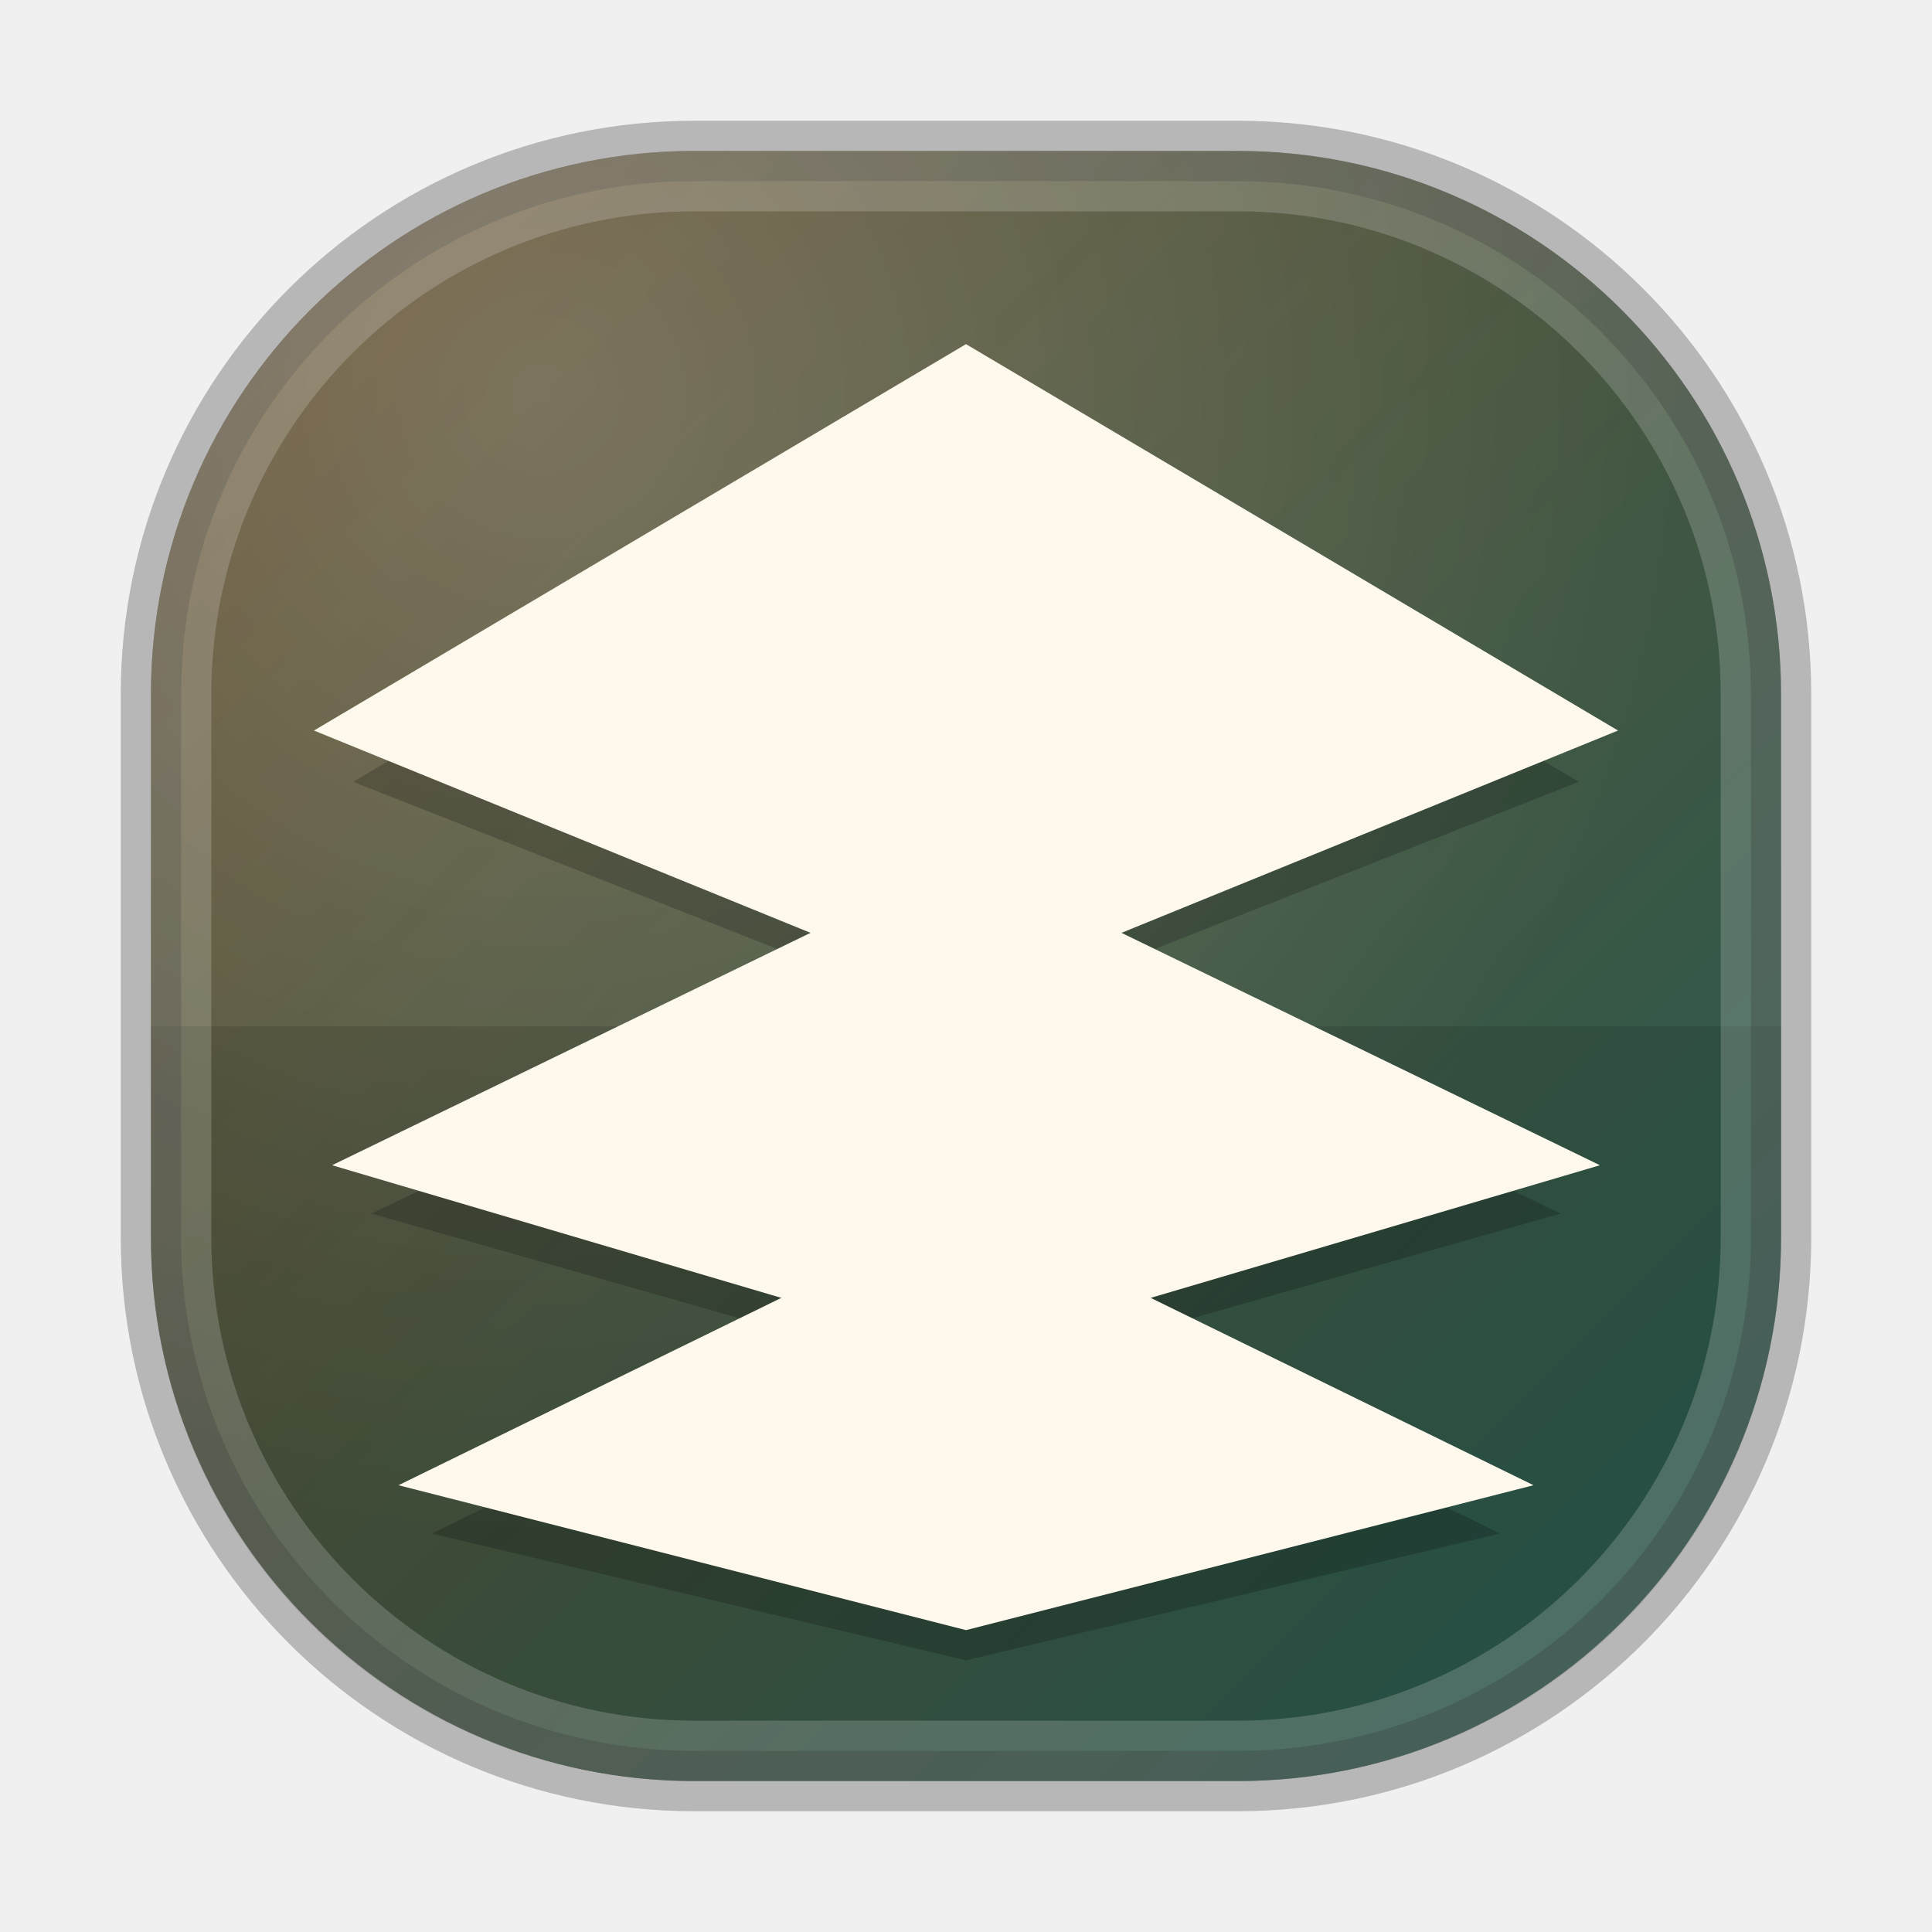
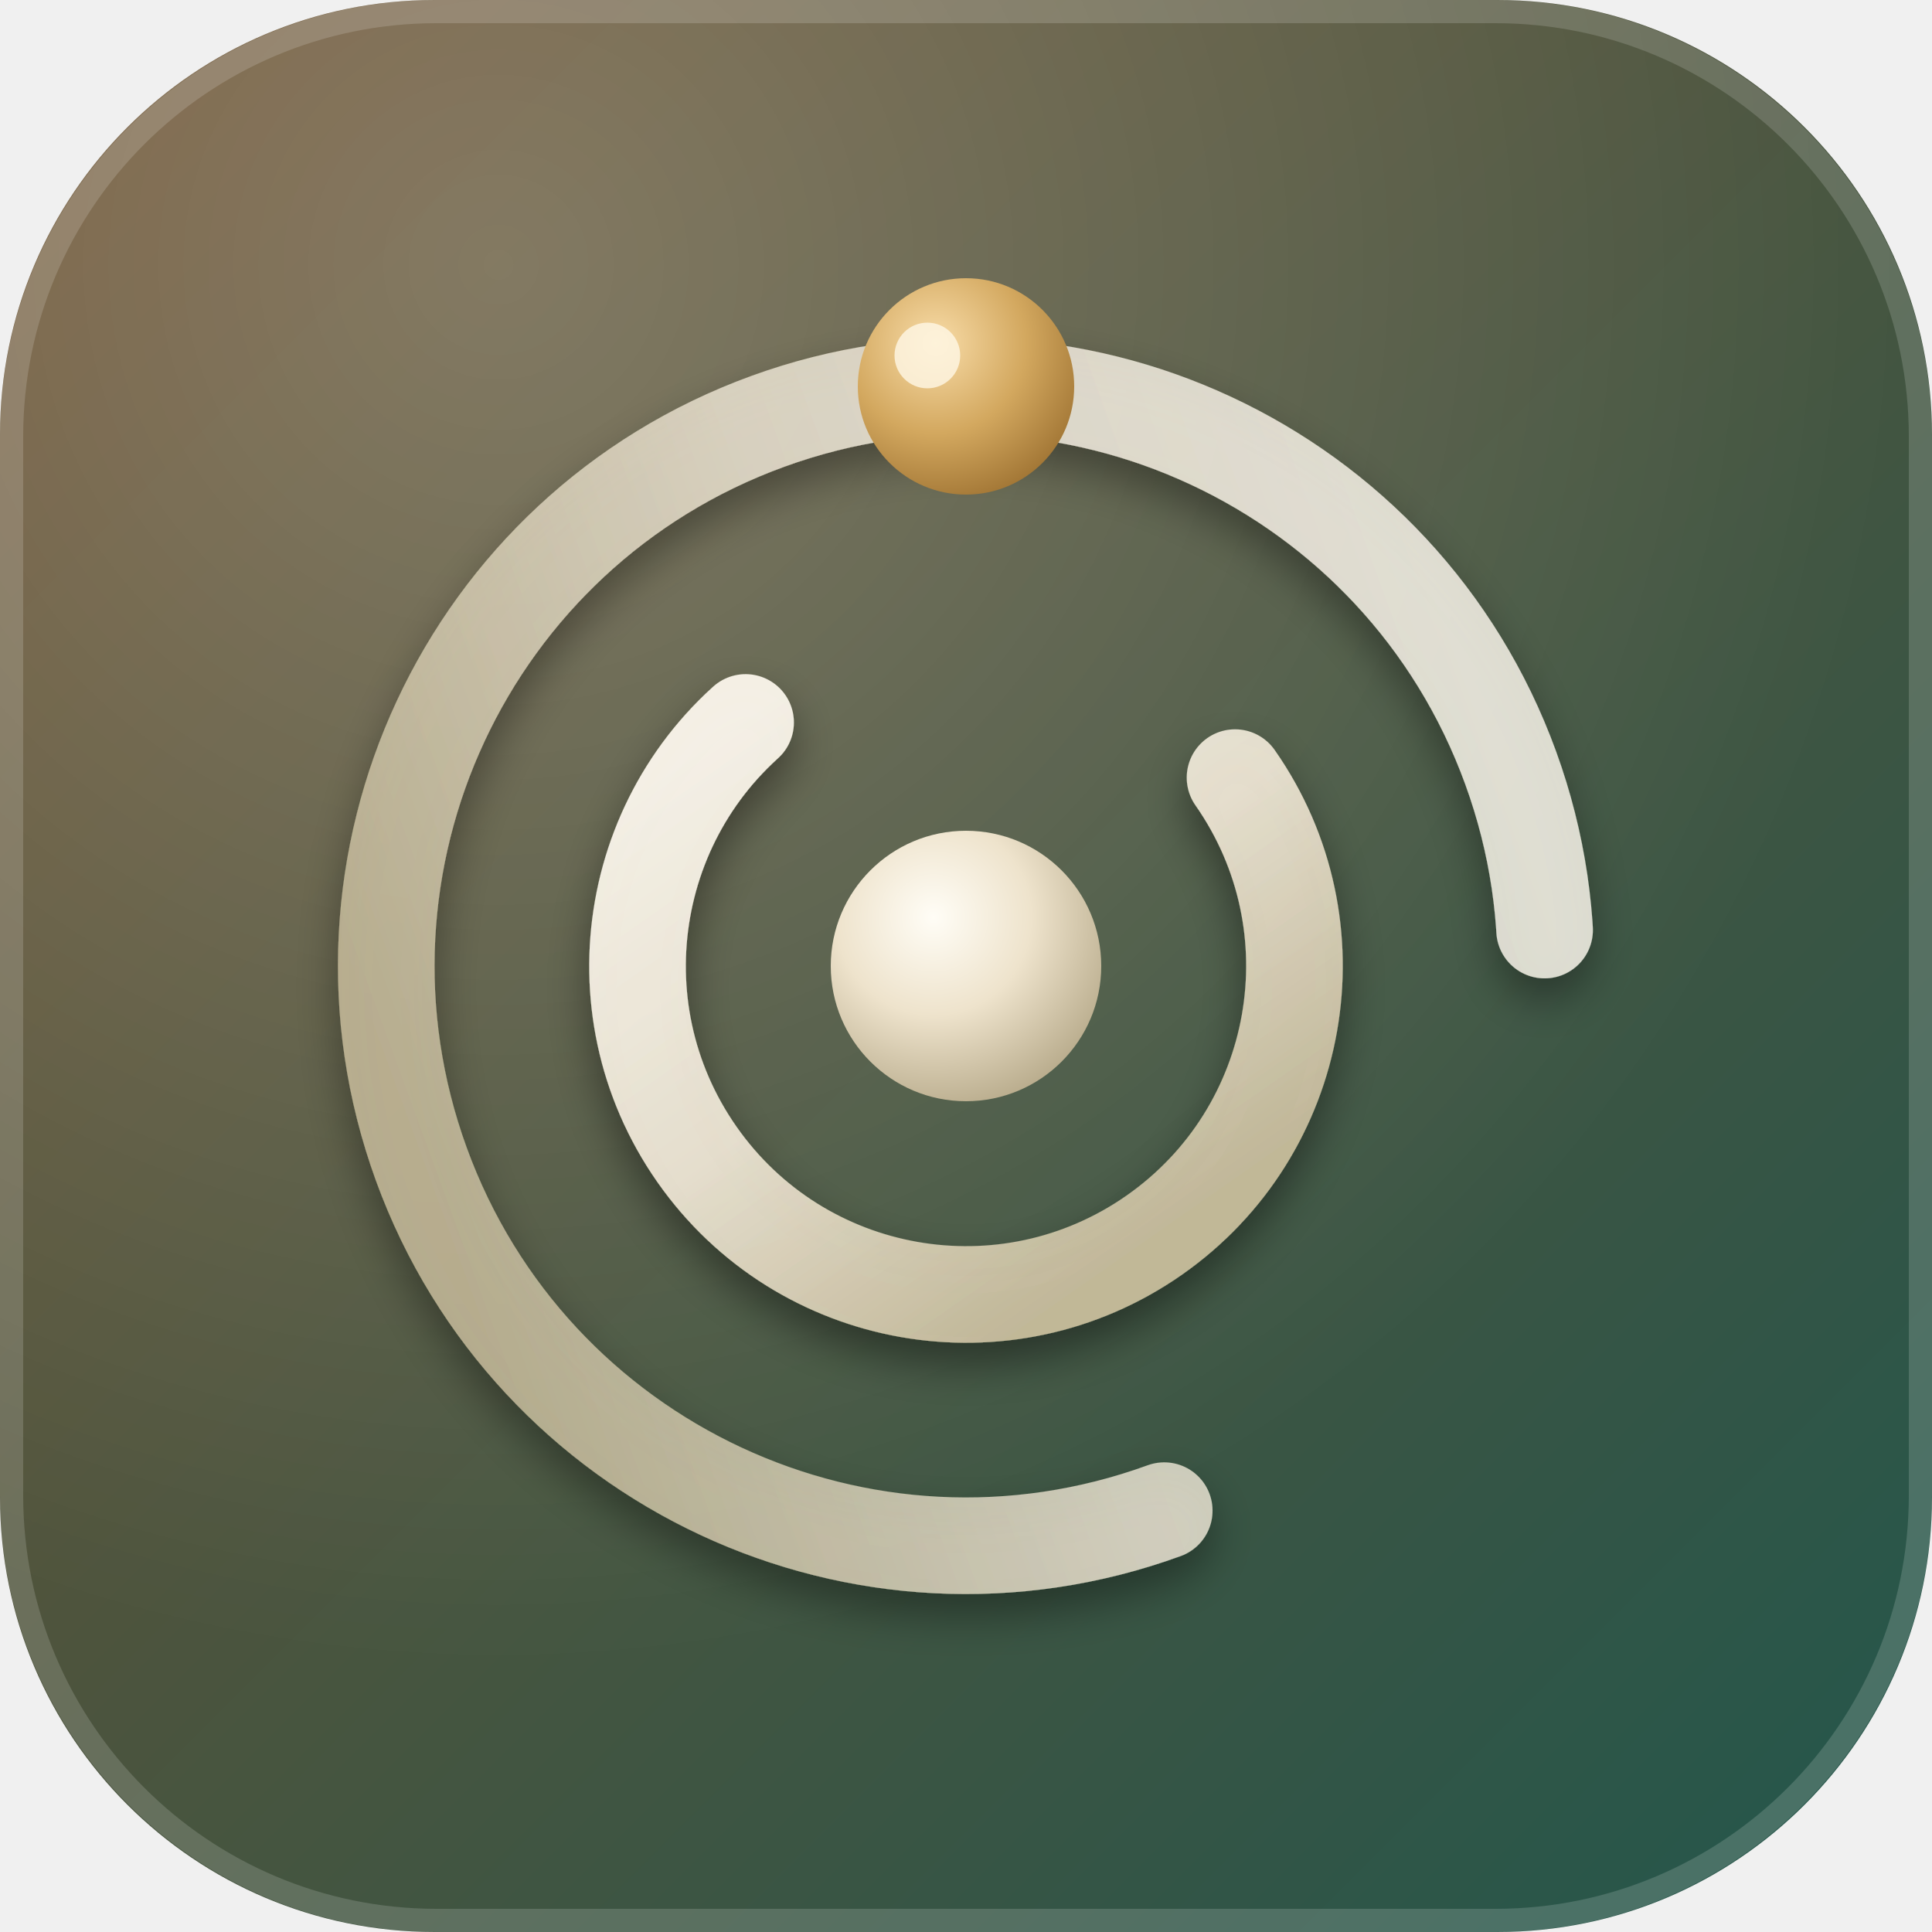
- <svg xmlns="http://www.w3.org/2000/svg" viewBox="0 0 32 32">
+ <svg xmlns="http://www.w3.org/2000/svg" width="512" height="512" viewBox="0 0 100 100">
  <defs>
-     <linearGradient id="bg" x1="0%" y1="0%" x2="100%" y2="100%">
-       <stop offset="0%" stop-color="#684e2c" />
-       <stop offset="100%" stop-color="#235c52" />
+     <linearGradient id="tile" x1="0%" y1="0%" x2="100%" y2="100%">
+       <stop offset="0%" stop-color="#705331" />
+       <stop offset="100%" stop-color="#22564c" />
    </linearGradient>
-     <radialGradient id="shine" cx="24%" cy="15%" r="70%">
-       <stop offset="0%" stop-color="#ffffff" stop-opacity="0.20" />
+     <radialGradient id="shine" cx="26%" cy="14%" r="72%">
+       <stop offset="0%" stop-color="#ffffff" stop-opacity="0.22" />
      <stop offset="100%" stop-color="#ffffff" stop-opacity="0" />
    </radialGradient>
+     <radialGradient id="core" cx="38%" cy="32%" r="75%">
+       <stop offset="0%" stop-color="#fffdf6" />
+       <stop offset="48%" stop-color="#eee3cc" />
+       <stop offset="100%" stop-color="#b5a888" />
+     </radialGradient>
+     <radialGradient id="node" cx="36%" cy="30%" r="80%">
+       <stop offset="0%" stop-color="#f8dca8" />
+       <stop offset="52%" stop-color="#d3a85f" />
+       <stop offset="100%" stop-color="#9b6f2f" />
+     </radialGradient>
+     <linearGradient id="tube" x1="0%" y1="0%" x2="0%" y2="100%">
+       <stop offset="0%" stop-color="#fffaf0" />
+       <stop offset="52%" stop-color="#efe7d6" />
+       <stop offset="100%" stop-color="#cabf9f" />
+     </linearGradient>
+     <filter id="sh" x="-30%" y="-30%" width="160%" height="160%">
+       <feDropShadow dx="0" dy="1.1" stdDeviation="1.1" flood-color="#000000" flood-opacity="0.45" />
+     </filter>
+     <clipPath id="tc">
+       <rect x="0" y="0" width="100" height="100" rx="22.5" />
+     </clipPath>
  </defs>
-   <rect x="2.5" y="2.5" width="27" height="27" rx="9" ry="9" fill="url(#bg)" stroke="#000000" stroke-opacity="0.24" stroke-width="1" />
-   <rect x="2.5" y="2.5" width="27" height="27" rx="9" ry="9" fill="url(#shine)" />
-   <path d="M2.5 17h27v3.5c0 5-4 9-9 9h-9c-5 0-9-4-9-9Z" fill="#000000" opacity="0.12" />
-   <rect x="3" y="3" width="26" height="26" rx="8.5" ry="8.5" fill="none" stroke="#ffffff" stroke-opacity="0.18" stroke-width="1" />
-   <path d="M16 6.25 26.15 12.3 16 16.3 5.85 12.3Z" fill="#000000" opacity="0.20" transform="translate(0 0.65)" />
-   <path d="M16 14.75 25.85 19.45 16 22.25 6.15 19.45Z" fill="#000000" opacity="0.20" transform="translate(0 0.65)" />
-   <path d="M16 20.45 24.85 24.75 16 26.85 7.15 24.75Z" fill="#000000" opacity="0.20" transform="translate(0 0.65)" />
-   <path d="M16 5.7 26.8 12.1 16 16.5 5.2 12.1Z" fill="#fff9ed" />
-   <path d="M16 14.2 26.5 19.3 16 22.4 5.5 19.3Z" fill="#fff9ed" />
-   <path d="M16 20 25.4 24.6 16 27 6.6 24.6Z" fill="#fff9ed" />
+   <g clip-path="url(#tc)">
+     <rect x="0" y="0" width="100" height="100" fill="url(#tile)" />
+     <rect x="0" y="0" width="100" height="100" fill="url(#shine)" />
+     <g fill="none" stroke="url(#tube)" stroke-linecap="round" filter="url(#sh)">
+       <circle cx="50" cy="50" r="17" stroke-width="5" stroke-dasharray="78 29" transform="rotate(-35 50 50)" stroke-opacity="0.92" />
+       <circle cx="50" cy="50" r="30" stroke-width="5" stroke-dasharray="150 39" transform="rotate(70 50 50)" stroke-opacity="0.8" />
+     </g>
+     <circle cx="50" cy="50" r="7" fill="url(#core)" />
+     <circle cx="50" cy="20" r="5.6" fill="url(#node)" />
+     <circle cx="48" cy="18.4" r="1.7" fill="#fff7e6" fill-opacity="0.8" />
+   </g>
+   <rect x="0.6" y="0.6" width="98.8" height="98.8" rx="22" fill="none" stroke="#ffffff" stroke-opacity="0.16" stroke-width="1.2" />
</svg>
